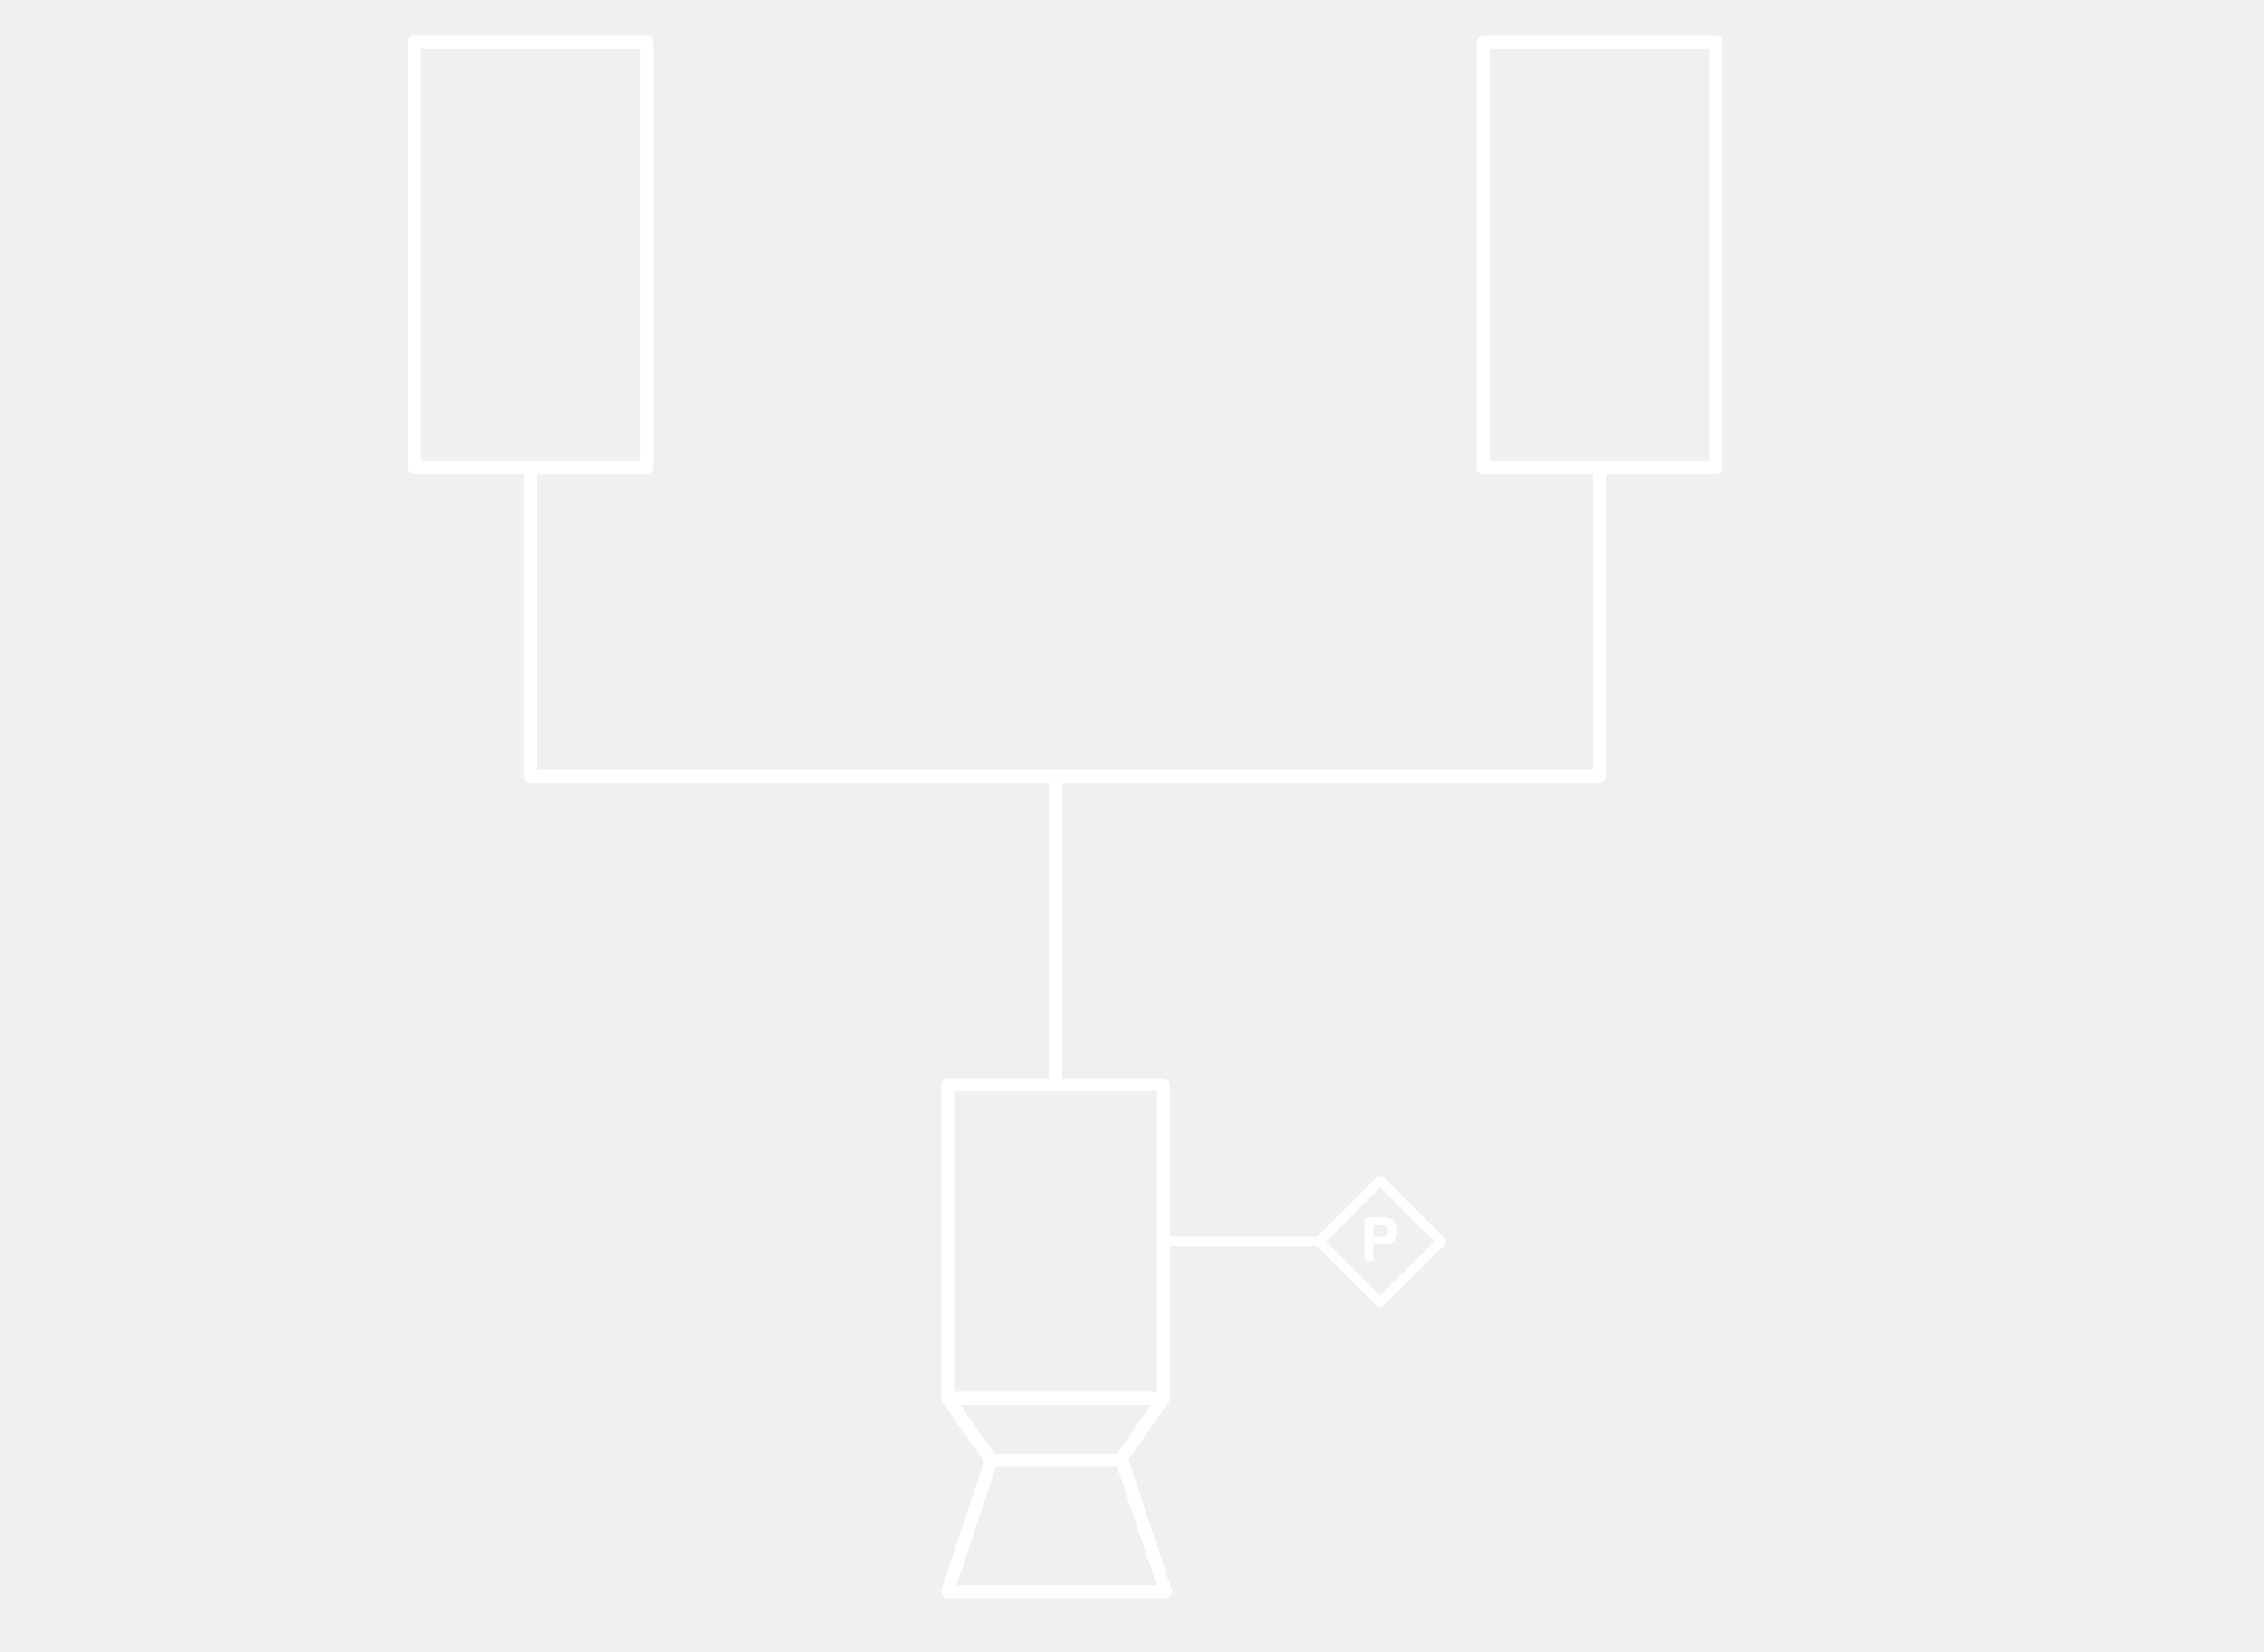
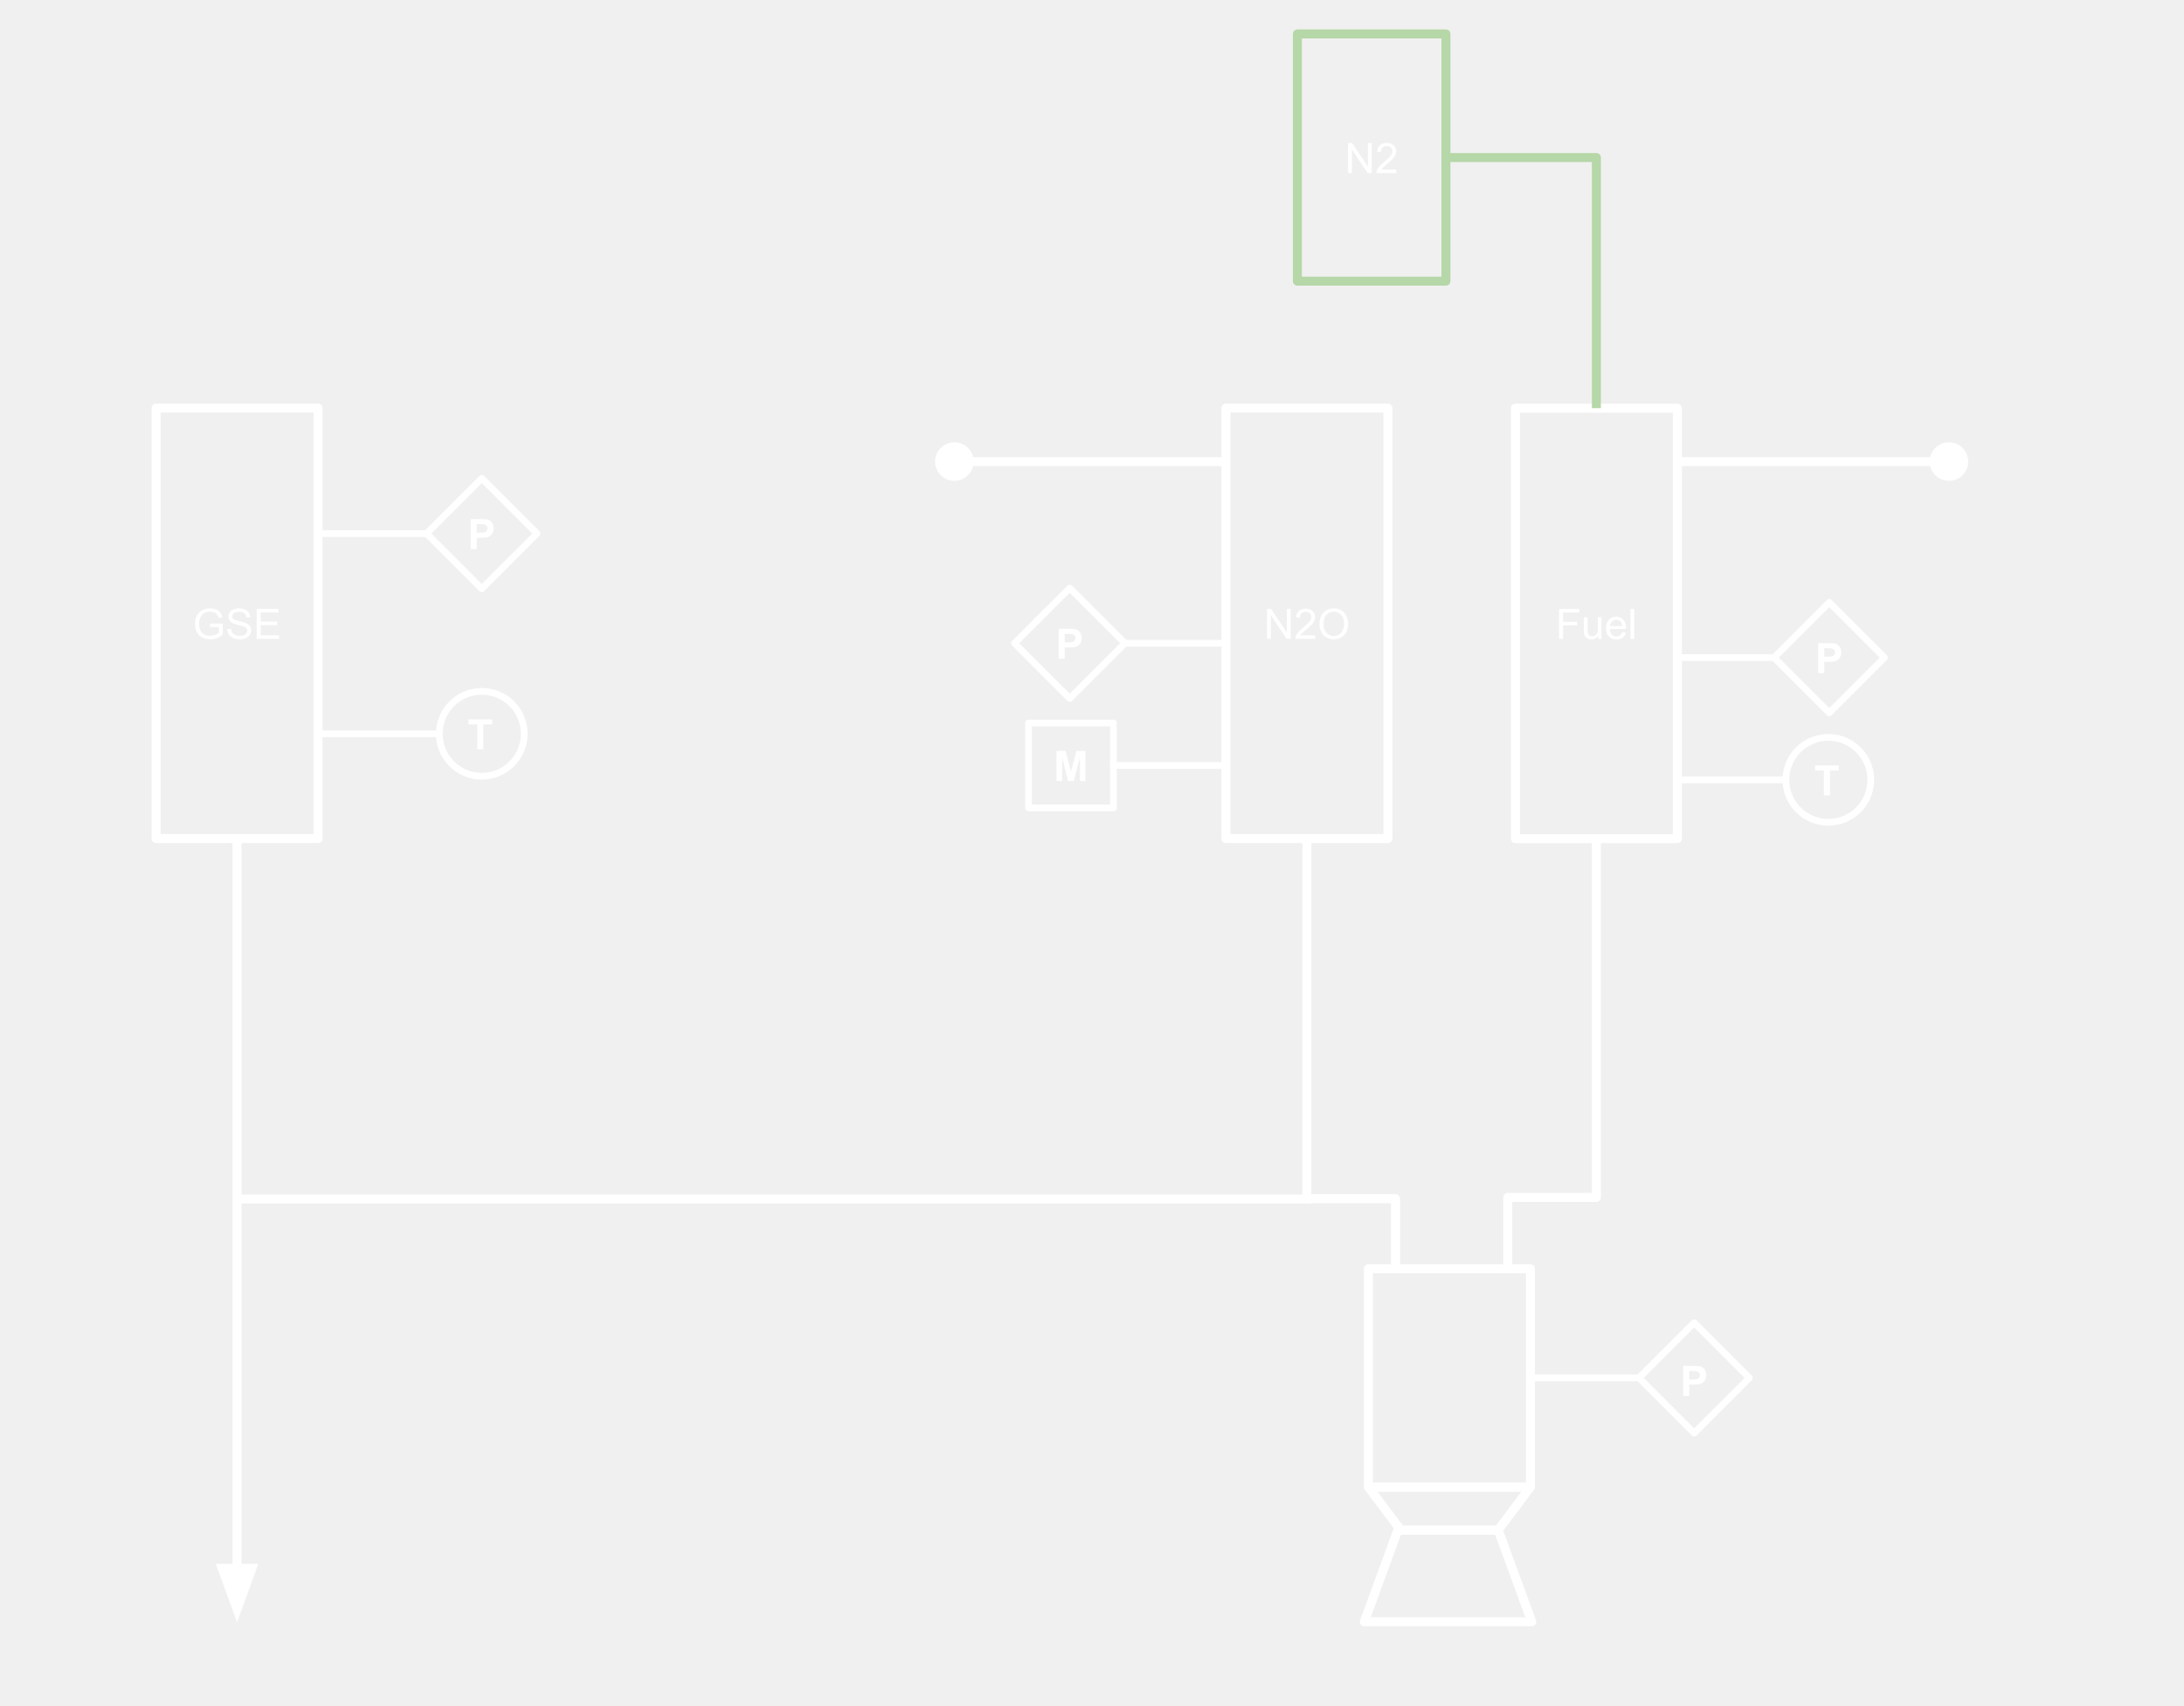
- <svg xmlns="http://www.w3.org/2000/svg" version="1.1" viewBox="0.0 0.0 702.223 512.223" fill="none" stroke="none" stroke-linecap="square" stroke-miterlimit="10">
+ <svg xmlns="http://www.w3.org/2000/svg" version="1.1" viewBox="0.0 0.0 972.076 759.244" fill="none" stroke="none" stroke-linecap="square" stroke-miterlimit="10">
  <clipPath id="p.0">
-     <path d="m0 0l702.223 0l0 512.223l-702.223 0l0 -512.223z" clip-rule="nonzero" />
+     <path d="m0 0l972.076 0l0 759.244l-972.076 0l0 -759.244z" clip-rule="nonzero" />
  </clipPath>
  <g clip-path="url(#p.0)">
-     <path fill="#000000" fill-opacity="0.0" d="m0 0l702.223 0l0 512.223l-702.223 0z" fill-rule="evenodd" />
-     <path fill="#000000" fill-opacity="0.0" d="m293.945 336.438l66.929 0l0 97.197l-66.929 0z" fill-rule="evenodd" />
-     <path stroke="#ffffff" stroke-width="4.0" stroke-linejoin="round" stroke-linecap="butt" d="m293.945 336.438l66.929 0l0 97.197l-66.929 0z" fill-rule="evenodd" />
-     <path fill="#000000" fill-opacity="0.0" d="m293.945 493.596l67.522 0l-13.504 -40.745l-40.513 0z" fill-rule="evenodd" />
-     <path stroke="#ffffff" stroke-width="4.0" stroke-linejoin="round" stroke-linecap="butt" d="m293.945 493.596l67.522 0l-13.504 -40.745l-40.513 0z" fill-rule="evenodd" />
-     <path fill="#000000" fill-opacity="0.0" d="m293.945 433.635l66.929 0l-13.386 19.215l-40.157 0z" fill-rule="evenodd" />
-     <path stroke="#ffffff" stroke-width="4.0" stroke-linejoin="round" stroke-linecap="butt" d="m293.945 433.635l66.929 0l-13.386 19.215l-40.157 0z" fill-rule="evenodd" />
-     <path fill="#000000" fill-opacity="0.0" d="m460.034 13.089l72.094 0l0 131.874l-72.094 0z" fill-rule="evenodd" />
-     <path stroke="#ffffff" stroke-width="4.0" stroke-linejoin="round" stroke-linecap="butt" d="m460.034 13.089l72.094 0l0 131.874l-72.094 0z" fill-rule="evenodd" />
-     <path fill="#000000" fill-opacity="0.0" d="m327.409 336.438l0 -95.738l168.661 0l0 -95.727" fill-rule="evenodd" />
-     <path stroke="#ffffff" stroke-width="4.0" stroke-linejoin="round" stroke-linecap="butt" d="m327.409 336.438l0 -95.738l168.661 0l0 -95.727" fill-rule="evenodd" />
-     <path fill="#000000" fill-opacity="0.0" d="m128.538 13.089l72.094 0l0 131.874l-72.094 0z" fill-rule="evenodd" />
-     <path stroke="#ffffff" stroke-width="4.0" stroke-linejoin="round" stroke-linecap="butt" d="m128.538 13.089l72.094 0l0 131.874l-72.094 0z" fill-rule="evenodd" />
-     <path fill="#000000" fill-opacity="0.0" d="m327.409 336.438l0 -95.738l-162.835 0l0 -95.727" fill-rule="evenodd" />
-     <path stroke="#ffffff" stroke-width="4.0" stroke-linejoin="round" stroke-linecap="butt" d="m327.409 336.438l0 -95.738l-162.835 0l0 -95.727" fill-rule="evenodd" />
-     <path fill="#03fbad" fill-opacity="0.17" d="m-54.49 94.512l0 50.451l-36.043 -25.226l-36.043 25.226l0 -50.451l36.043 25.226z" fill-rule="evenodd" />
-     <path stroke="#03fbad" stroke-width="4.0" stroke-linejoin="round" stroke-linecap="butt" d="m-54.49 94.512l0 50.451l-36.043 -25.226l-36.043 25.226l0 -50.451l36.043 25.226z" fill-rule="evenodd" />
-     <path fill="#03fbad" fill-opacity="0.17" d="m-54.49 158.241l0 50.451l-36.043 -25.226l-36.043 25.226l0 -50.451l36.043 25.226z" fill-rule="evenodd" />
-     <path stroke="#03fbad" stroke-width="4.0" stroke-linejoin="round" stroke-linecap="butt" d="m-54.49 158.241l0 50.451l-36.043 -25.226l-36.043 25.226l0 -50.451l36.043 25.226z" fill-rule="evenodd" />
-     <path fill="#000000" fill-opacity="0.0" d="m360.874 385.037l48.315 0" fill-rule="evenodd" />
-     <path stroke="#ffffff" stroke-width="3.0" stroke-linejoin="round" stroke-linecap="butt" d="m360.874 385.037l48.315 0" fill-rule="evenodd" />
-     <path fill="#000000" fill-opacity="0.0" d="m409.188 385.037l18.898 -18.898l18.898 18.898l-18.898 18.898z" fill-rule="evenodd" />
-     <path stroke="#ffffff" stroke-width="3.0" stroke-linejoin="round" stroke-linecap="butt" d="m409.188 385.037l18.898 -18.898l18.898 18.898l-18.898 18.898z" fill-rule="evenodd" />
-     <path fill="#000000" fill-opacity="0.0" d="m403.928 364.029l48.315 0l0 42.016l-48.315 0z" fill-rule="evenodd" />
-     <path fill="#ffffff" d="m423.223 390.949l0 -13.359l4.328 0q2.453 0 3.203 0.203q1.141 0.297 1.922 1.312q0.781 1.0 0.781 2.594q0 1.234 -0.453 2.078q-0.453 0.828 -1.141 1.312q-0.688 0.469 -1.391 0.625q-0.969 0.203 -2.797 0.203l-1.766 0l0 5.031l-2.688 0zm2.688 -11.094l0 3.781l1.484 0q1.594 0 2.125 -0.203q0.547 -0.203 0.844 -0.656q0.312 -0.453 0.312 -1.031q0 -0.734 -0.438 -1.203q-0.422 -0.484 -1.078 -0.594q-0.484 -0.094 -1.938 -0.094l-1.312 0z" fill-rule="nonzero" />
+     <path fill="#000000" fill-opacity="0.0" d="m0 0l972.076 0l0 759.244l-972.076 0z" fill-rule="evenodd" />
+     <path fill="#000000" fill-opacity="0.0" d="m609.087 564.74l72.094 0l0 97.197l-72.094 0z" fill-rule="evenodd" />
+     <path stroke="#ffffff" stroke-width="4.0" stroke-linejoin="round" stroke-linecap="butt" d="m609.087 564.74l72.094 0l0 97.197l-72.094 0z" fill-rule="evenodd" />
+     <path fill="#000000" fill-opacity="0.0" d="m607.244 721.898l74.525 0l-14.905 -40.745l-44.715 0z" fill-rule="evenodd" />
+     <path stroke="#ffffff" stroke-width="4.0" stroke-linejoin="round" stroke-linecap="butt" d="m607.244 721.898l74.525 0l-14.905 -40.745l-44.715 0z" fill-rule="evenodd" />
+     <path fill="#000000" fill-opacity="0.0" d="m609.081 661.937l72.094 0l-14.419 19.215l-43.257 0z" fill-rule="evenodd" />
+     <path stroke="#ffffff" stroke-width="4.0" stroke-linejoin="round" stroke-linecap="butt" d="m609.081 661.937l72.094 0l-14.419 19.215l-43.257 0z" fill-rule="evenodd" />
+     <path fill="#000000" fill-opacity="0.0" d="m545.651 181.643l72.094 0l0 191.622l-72.094 0z" fill-rule="evenodd" />
+     <path stroke="#ffffff" stroke-width="4.0" stroke-linejoin="round" stroke-linecap="butt" d="m545.651 181.643l72.094 0l0 191.622l-72.094 0z" fill-rule="evenodd" />
+     <path fill="#ffffff" d="m563.94 284.374l0 -13.359l1.812 0l7.016 10.484l0 -10.484l1.688 0l0 13.359l-1.812 0l-7.016 -10.5l0 10.5l-1.688 0zm21.442 -1.578l0 1.578l-8.828 0q-0.016 -0.594 0.188 -1.141q0.344 -0.906 1.078 -1.781q0.75 -0.875 2.156 -2.016q2.172 -1.781 2.938 -2.828q0.766 -1.047 0.766 -1.969q0 -0.984 -0.703 -1.641q-0.688 -0.672 -1.812 -0.672q-1.188 0 -1.906 0.719q-0.703 0.703 -0.703 1.953l-1.688 -0.172q0.172 -1.891 1.297 -2.875q1.141 -0.984 3.031 -0.984q1.922 0 3.047 1.062q1.125 1.062 1.125 2.641q0 0.797 -0.328 1.578q-0.328 0.781 -1.094 1.641q-0.75 0.844 -2.531 2.344q-1.469 1.234 -1.891 1.688q-0.422 0.438 -0.688 0.875l6.547 0zm1.891 -4.922q0 -3.328 1.781 -5.203q1.781 -1.891 4.609 -1.891q1.844 0 3.328 0.891q1.484 0.875 2.266 2.469q0.781 1.578 0.781 3.578q0 2.031 -0.828 3.641q-0.812 1.594 -2.312 2.422q-1.5 0.828 -3.25 0.828q-1.875 0 -3.359 -0.906q-1.484 -0.922 -2.25 -2.5q-0.766 -1.578 -0.766 -3.328zm1.812 0.016q0 2.422 1.297 3.812q1.297 1.391 3.266 1.391q2.0 0 3.281 -1.406q1.281 -1.406 1.281 -3.984q0 -1.625 -0.547 -2.844q-0.547 -1.219 -1.609 -1.875q-1.062 -0.672 -2.375 -0.672q-1.891 0 -3.25 1.297q-1.344 1.281 -1.344 4.281z" fill-rule="nonzero" />
+     <path fill="#000000" fill-opacity="0.0" d="m621.131 564.887l0 -31.321l-39.433 0l0 -160.301" fill-rule="evenodd" />
+     <path stroke="#ffffff" stroke-width="4.0" stroke-linejoin="round" stroke-linecap="butt" d="m621.131 564.887l0 -31.321l-39.433 0l0 -160.301" fill-rule="evenodd" />
+     <path fill="#000000" fill-opacity="0.0" d="m681.181 613.339l48.315 0" fill-rule="evenodd" />
+     <path stroke="#ffffff" stroke-width="3.0" stroke-linejoin="round" stroke-linecap="butt" d="m681.181 613.339l48.315 0" fill-rule="evenodd" />
+     <path fill="#000000" fill-opacity="0.0" d="m729.487 613.339l24.567 -24.567l24.567 24.567l-24.567 24.567z" fill-rule="evenodd" />
+     <path stroke="#ffffff" stroke-width="3.0" stroke-linejoin="round" stroke-linecap="butt" d="m729.487 613.339l24.567 -24.567l24.567 24.567l-24.567 24.567z" fill-rule="evenodd" />
+     <path fill="#000000" fill-opacity="0.0" d="m725.707 594.441l56.693 0l0 37.795l-56.693 0z" fill-rule="evenodd" />
+     <path fill="#ffffff" d="m749.191 621.361l0 -13.359l4.328 0q2.453 0 3.203 0.203q1.141 0.297 1.922 1.312q0.781 1.0 0.781 2.594q0 1.234 -0.453 2.078q-0.453 0.828 -1.141 1.312q-0.688 0.469 -1.391 0.625q-0.969 0.203 -2.797 0.203l-1.766 0l0 5.031l-2.688 0zm2.688 -11.094l0 3.781l1.484 0q1.594 0 2.125 -0.203q0.547 -0.203 0.844 -0.656q0.312 -0.453 0.312 -1.031q0 -0.734 -0.438 -1.203q-0.422 -0.484 -1.078 -0.594q-0.484 -0.094 -1.938 -0.094l-1.312 0z" fill-rule="nonzero" />
+     <path fill="#000000" fill-opacity="0.0" d="m69.465 181.643l72.094 0l0 191.622l-72.094 0z" fill-rule="evenodd" />
+     <path stroke="#ffffff" stroke-width="4.0" stroke-linejoin="round" stroke-linecap="butt" d="m69.465 181.643l72.094 0l0 191.622l-72.094 0z" fill-rule="evenodd" />
+     <path fill="#ffffff" d="m93.5 279.14l0 -1.578l5.656 0l0 4.953q-1.297 1.047 -2.688 1.578q-1.375 0.516 -2.844 0.516q-1.969 0 -3.578 -0.844q-1.609 -0.844 -2.422 -2.438q-0.812 -1.594 -0.812 -3.562q0 -1.953 0.812 -3.641q0.812 -1.688 2.344 -2.5q1.531 -0.828 3.516 -0.828q1.453 0 2.625 0.469q1.172 0.469 1.828 1.312q0.672 0.828 1.016 2.172l-1.594 0.438q-0.297 -1.016 -0.75 -1.594q-0.438 -0.594 -1.266 -0.938q-0.828 -0.344 -1.844 -0.344q-1.203 0 -2.094 0.375q-0.891 0.359 -1.438 0.969q-0.531 0.594 -0.828 1.312q-0.516 1.234 -0.516 2.688q0 1.781 0.609 2.984q0.625 1.203 1.797 1.797q1.172 0.578 2.5 0.578q1.141 0 2.234 -0.438q1.094 -0.453 1.656 -0.953l0 -2.484l-3.922 0zm7.668 0.938l1.656 -0.141q0.125 1.0 0.547 1.641q0.438 0.641 1.344 1.047q0.922 0.391 2.062 0.391q1.0 0 1.781 -0.297q0.781 -0.297 1.156 -0.812q0.375 -0.531 0.375 -1.156q0 -0.625 -0.375 -1.094q-0.359 -0.469 -1.188 -0.797q-0.547 -0.203 -2.391 -0.641q-1.828 -0.453 -2.562 -0.844q-0.969 -0.5 -1.438 -1.234q-0.469 -0.75 -0.469 -1.672q0 -1.0 0.578 -1.875q0.578 -0.891 1.672 -1.344q1.109 -0.453 2.453 -0.453q1.484 0 2.609 0.484q1.141 0.469 1.75 1.406q0.609 0.922 0.656 2.094l-1.688 0.125q-0.141 -1.266 -0.938 -1.906q-0.781 -0.656 -2.312 -0.656q-1.609 0 -2.344 0.594q-0.734 0.594 -0.734 1.422q0 0.719 0.531 1.172q0.5 0.469 2.656 0.969q2.156 0.484 2.953 0.844q1.172 0.531 1.719 1.359q0.562 0.828 0.562 1.906q0 1.062 -0.609 2.016q-0.609 0.938 -1.75 1.469q-1.141 0.516 -2.578 0.516q-1.812 0 -3.047 -0.531q-1.219 -0.531 -1.922 -1.594q-0.688 -1.062 -0.719 -2.406zm13.069 4.297l0 -13.359l9.656 0l0 1.578l-7.875 0l0 4.094l7.375 0l0 1.562l-7.375 0l0 4.547l8.188 0l0 1.578l-9.969 0z" fill-rule="nonzero" />
+     <path fill="#000000" fill-opacity="0.0" d="m577.457 15.097l66.11 0l0 110.047l-66.11 0z" fill-rule="evenodd" />
+     <path stroke="#b6d7a8" stroke-width="4.0" stroke-linejoin="round" stroke-linecap="butt" d="m577.457 15.097l66.11 0l0 110.047l-66.11 0z" fill-rule="evenodd" />
+     <path fill="#ffffff" d="m600.009 77.041l0 -13.359l1.812 0l7.016 10.484l0 -10.484l1.688 0l0 13.359l-1.812 0l-7.016 -10.5l0 10.5l-1.688 0zm21.442 -1.578l0 1.578l-8.828 0q-0.016 -0.594 0.188 -1.141q0.344 -0.906 1.078 -1.781q0.75 -0.875 2.156 -2.016q2.172 -1.781 2.938 -2.828q0.766 -1.047 0.766 -1.969q0 -0.984 -0.703 -1.641q-0.688 -0.672 -1.812 -0.672q-1.188 0 -1.906 0.719q-0.703 0.703 -0.703 1.953l-1.688 -0.172q0.172 -1.891 1.297 -2.875q1.141 -0.984 3.031 -0.984q1.922 0 3.047 1.062q1.125 1.062 1.125 2.641q0 0.797 -0.328 1.578q-0.328 0.781 -1.094 1.641q-0.75 0.844 -2.531 2.344q-1.469 1.234 -1.891 1.688q-0.422 0.438 -0.688 0.875l6.547 0z" fill-rule="nonzero" />
+     <path fill="#000000" fill-opacity="0.0" d="m746.58 181.688l-72.095 0l0 191.622l72.095 0z" fill-rule="evenodd" />
+     <path stroke="#ffffff" stroke-width="4.0" stroke-linejoin="round" stroke-linecap="butt" d="m746.58 181.688l-72.095 0l0 191.622l72.095 0z" fill-rule="evenodd" />
+     <path fill="#ffffff" d="m693.918 284.419l0 -13.359l9.016 0l0 1.578l-7.25 0l0 4.141l6.266 0l0 1.578l-6.266 0l0 6.062l-1.766 0zm17.427 0l0 -1.422q-1.125 1.641 -3.062 1.641q-0.859 0 -1.609 -0.328q-0.734 -0.328 -1.094 -0.828q-0.359 -0.5 -0.5 -1.219q-0.109 -0.469 -0.109 -1.531l0 -5.984l1.641 0l0 5.359q0 1.281 0.109 1.734q0.156 0.641 0.656 1.016q0.5 0.375 1.234 0.375q0.734 0 1.375 -0.375q0.656 -0.391 0.922 -1.031q0.266 -0.656 0.266 -1.891l0 -5.188l1.641 0l0 9.672l-1.469 0zm10.673 -3.109l1.688 0.203q-0.406 1.484 -1.484 2.312q-1.078 0.812 -2.766 0.812q-2.125 0 -3.375 -1.297q-1.234 -1.312 -1.234 -3.672q0 -2.453 1.25 -3.797q1.266 -1.344 3.266 -1.344q1.938 0 3.156 1.328q1.234 1.312 1.234 3.703q0 0.156 0 0.438l-7.219 0q0.094 1.594 0.906 2.453q0.812 0.844 2.016 0.844q0.906 0 1.547 -0.469q0.641 -0.484 1.016 -1.516zm-5.391 -2.656l5.406 0q-0.109 -1.219 -0.625 -1.828q-0.781 -0.953 -2.031 -0.953q-1.125 0 -1.906 0.766q-0.766 0.75 -0.844 2.016zm9.094 5.766l0 -13.359l1.641 0l0 13.359l-1.641 0z" fill-rule="nonzero" />
+     <path fill="#000000" fill-opacity="0.0" d="m671.1 564.932l0 -31.924l39.433 0l0 -159.698" fill-rule="evenodd" />
+     <path stroke="#ffffff" stroke-width="4.0" stroke-linejoin="round" stroke-linecap="butt" d="m671.1 564.932l0 -31.924l39.433 0l0 -159.698" fill-rule="evenodd" />
+     <path fill="#000000" fill-opacity="0.0" d="m643.567 70.121l66.961 0l0 111.559" fill-rule="evenodd" />
+     <path stroke="#b6d7a8" stroke-width="4.0" stroke-linejoin="round" stroke-linecap="butt" d="m643.567 70.121l66.961 0l0 111.559" fill-rule="evenodd" />
+     <path fill="#000000" fill-opacity="0.0" d="m545.651 205.454l-129.449 0" fill-rule="evenodd" />
+     <path stroke="#ffffff" stroke-width="4.0" stroke-linejoin="round" stroke-linecap="butt" d="m545.651 205.454l-114.289 0" fill-rule="evenodd" />
+     <path fill="#ffffff" stroke="#ffffff" stroke-width="4.0" stroke-linecap="butt" d="m418.202 205.454c0 -3.634 2.946 -6.58 6.58 -6.58c3.634 0 6.58 2.946 6.58 6.58c0 3.634 -2.946 6.58 -6.58 6.58c-3.634 0 -6.58 -2.946 -6.58 -6.58z" fill-rule="nonzero" />
+     <path fill="#000000" fill-opacity="0.0" d="m746.575 205.45l129.449 0" fill-rule="evenodd" />
+     <path stroke="#ffffff" stroke-width="4.0" stroke-linejoin="round" stroke-linecap="butt" d="m746.575 205.45l114.289 0" fill-rule="evenodd" />
+     <path fill="#ffffff" stroke="#ffffff" stroke-width="4.0" stroke-linecap="butt" d="m874.024 205.45c0 3.634 -2.946 6.58 -6.58 6.58c-3.634 0 -6.58 -2.946 -6.58 -6.58c0 -3.634 2.946 -6.58 6.58 -6.58c3.634 0 6.58 2.946 6.58 6.58z" fill-rule="nonzero" />
+     <path fill="#000000" fill-opacity="0.0" d="m105.512 373.265l0 348.85" fill-rule="evenodd" />
+     <path stroke="#ffffff" stroke-width="4.0" stroke-linejoin="round" stroke-linecap="butt" d="m105.512 373.265l0 324.85" fill-rule="evenodd" />
+     <path fill="#ffffff" stroke="#ffffff" stroke-width="4.0" stroke-linecap="butt" d="m98.905 698.115l6.607 18.152l6.607 -18.152z" fill-rule="evenodd" />
+     <path fill="#000000" fill-opacity="0.0" d="m1245.215 507.186l133.984 133.984" fill-rule="evenodd" />
+     <path stroke="#ffffff" stroke-width="4.0" stroke-linejoin="round" stroke-linecap="butt" d="m1245.215 507.186l117.014 117.014" fill-rule="evenodd" />
+     <path fill="#ffffff" stroke="#ffffff" stroke-width="4.0" stroke-linecap="butt" d="m1357.557 628.872l17.507 8.164l-8.164 -17.507z" fill-rule="evenodd" />
+     <path fill="#000000" fill-opacity="0.0" d="m583.669 533.703l-477.323 0" fill-rule="evenodd" />
+     <path stroke="#ffffff" stroke-width="4.0" stroke-linejoin="round" stroke-linecap="butt" d="m583.669 533.703l-477.323 0" fill-rule="evenodd" />
+     <path fill="#000000" fill-opacity="0.0" d="m141.559 237.499l48.315 0" fill-rule="evenodd" />
+     <path stroke="#ffffff" stroke-width="3.0" stroke-linejoin="round" stroke-linecap="butt" d="m141.559 237.499l48.315 0" fill-rule="evenodd" />
+     <path fill="#000000" fill-opacity="0.0" d="m189.865 237.499l24.567 -24.567l24.567 24.567l-24.567 24.567z" fill-rule="evenodd" />
+     <path stroke="#ffffff" stroke-width="3.0" stroke-linejoin="round" stroke-linecap="butt" d="m189.865 237.499l24.567 -24.567l24.567 24.567l-24.567 24.567z" fill-rule="evenodd" />
+     <path fill="#ffffff" d="m209.508 244.419l0 -13.359l4.328 0q2.453 0 3.203 0.203q1.141 0.297 1.922 1.312q0.781 1.0 0.781 2.594q0 1.234 -0.453 2.078q-0.453 0.828 -1.141 1.312q-0.688 0.469 -1.391 0.625q-0.969 0.203 -2.797 0.203l-1.766 0l0 5.031l-2.688 0zm2.688 -11.094l0 3.781l1.484 0q1.594 0 2.125 -0.203q0.547 -0.203 0.844 -0.656q0.312 -0.453 0.312 -1.031q0 -0.734 -0.438 -1.203q-0.422 -0.484 -1.078 -0.594q-0.484 -0.094 -1.938 -0.094l-1.312 0z" fill-rule="nonzero" />
+     <path fill="#000000" fill-opacity="0.0" d="m195.535 326.633l0 0c0 -10.437 8.461 -18.898 18.898 -18.898l0 0c5.012 0 9.819 1.991 13.363 5.535c3.544 3.544 5.535 8.351 5.535 13.363l0 0c0 10.437 -8.461 18.898 -18.898 18.898l0 0c-10.437 0 -18.898 -8.461 -18.898 -18.898z" fill-rule="evenodd" />
+     <path stroke="#ffffff" stroke-width="3.0" stroke-linejoin="round" stroke-linecap="butt" d="m195.535 326.633l0 0c0 -10.437 8.461 -18.898 18.898 -18.898l0 0c5.012 0 9.819 1.991 13.363 5.535c3.544 3.544 5.535 8.351 5.535 13.363l0 0c0 10.437 -8.461 18.898 -18.898 18.898l0 0c-10.437 0 -18.898 -8.461 -18.898 -18.898z" fill-rule="evenodd" />
+     <path fill="#ffffff" d="m212.43 333.553l0 -11.094l-3.953 0l0 -2.266l10.609 0l0 2.266l-3.953 0l0 11.094l-2.703 0z" fill-rule="nonzero" />
+     <path fill="#000000" fill-opacity="0.0" d="m141.551 326.633l53.984 0" fill-rule="evenodd" />
+     <path stroke="#ffffff" stroke-width="3.0" stroke-linejoin="round" stroke-linecap="butt" d="m141.551 326.633l53.984 0" fill-rule="evenodd" />
+     <path fill="#000000" fill-opacity="0.0" d="m746.566 292.714l43.055 0" fill-rule="evenodd" />
+     <path stroke="#ffffff" stroke-width="3.0" stroke-linejoin="round" stroke-linecap="butt" d="m746.566 292.714l43.055 0" fill-rule="evenodd" />
+     <path fill="#000000" fill-opacity="0.0" d="m789.621 292.714l24.567 -24.567l24.567 24.567l-24.567 24.567z" fill-rule="evenodd" />
+     <path stroke="#ffffff" stroke-width="3.0" stroke-linejoin="round" stroke-linecap="butt" d="m789.621 292.714l24.567 -24.567l24.567 24.567l-24.567 24.567z" fill-rule="evenodd" />
+     <path fill="#ffffff" d="m809.264 299.634l0 -13.359l4.328 0q2.453 0 3.203 0.203q1.141 0.297 1.922 1.312q0.781 1.0 0.781 2.594q0 1.234 -0.453 2.078q-0.453 0.828 -1.141 1.312q-0.688 0.469 -1.391 0.625q-0.969 0.203 -2.797 0.203l-1.766 0l0 5.031l-2.688 0zm2.688 -11.094l0 3.781l1.484 0q1.594 0 2.125 -0.203q0.547 -0.203 0.844 -0.656q0.312 -0.453 0.312 -1.031q0 -0.734 -0.438 -1.203q-0.422 -0.484 -1.078 -0.594q-0.484 -0.094 -1.938 -0.094l-1.312 0z" fill-rule="nonzero" />
+     <path fill="#000000" fill-opacity="0.0" d="m794.885 347.123l0 0c0 -10.437 8.461 -18.898 18.898 -18.898l0 0c5.012 0 9.819 1.991 13.363 5.535c3.544 3.544 5.535 8.351 5.535 13.363l0 0c0 10.437 -8.461 18.898 -18.898 18.898l0 0c-10.437 0 -18.898 -8.461 -18.898 -18.898z" fill-rule="evenodd" />
+     <path stroke="#ffffff" stroke-width="3.0" stroke-linejoin="round" stroke-linecap="butt" d="m794.885 347.123l0 0c0 -10.437 8.461 -18.898 18.898 -18.898l0 0c5.012 0 9.819 1.991 13.363 5.535c3.544 3.544 5.535 8.351 5.535 13.363l0 0c0 10.437 -8.461 18.898 -18.898 18.898l0 0c-10.437 0 -18.898 -8.461 -18.898 -18.898z" fill-rule="evenodd" />
+     <path fill="#ffffff" d="m811.779 354.043l0 -11.094l-3.953 0l0 -2.266l10.609 0l0 2.266l-3.953 0l0 11.094l-2.703 0z" fill-rule="nonzero" />
+     <path fill="#000000" fill-opacity="0.0" d="m746.575 347.123l48.315 0" fill-rule="evenodd" />
+     <path stroke="#ffffff" stroke-width="3.0" stroke-linejoin="round" stroke-linecap="butt" d="m746.575 347.123l48.315 0" fill-rule="evenodd" />
+     <path fill="#000000" fill-opacity="0.0" d="m457.787 321.816l37.795 0l0 37.795l-37.795 0z" fill-rule="evenodd" />
+     <path stroke="#ffffff" stroke-width="3.0" stroke-linejoin="round" stroke-linecap="butt" d="m457.787 321.816l37.795 0l0 37.795l-37.795 0z" fill-rule="evenodd" />
+     <path fill="#ffffff" d="m470.243 347.634l0 -13.359l4.031 0l2.422 9.109l2.391 -9.109l4.047 0l0 13.359l-2.5 0l0 -10.516l-2.656 10.516l-2.594 0l-2.641 -10.516l0 10.516l-2.5 0z" fill-rule="nonzero" />
+     <path fill="#000000" fill-opacity="0.0" d="m545.593 340.714l-51.465 0" fill-rule="evenodd" />
+     <path stroke="#ffffff" stroke-width="3.0" stroke-linejoin="round" stroke-linecap="butt" d="m545.593 340.714l-51.465 0" fill-rule="evenodd" />
+     <path fill="#000000" fill-opacity="0.0" d="m543.755 286.331l-43.055 0" fill-rule="evenodd" />
+     <path stroke="#ffffff" stroke-width="3.0" stroke-linejoin="round" stroke-linecap="butt" d="m543.755 286.331l-43.055 0" fill-rule="evenodd" />
+     <path fill="#000000" fill-opacity="0.0" d="m500.699 286.331l-24.567 -24.567l-24.567 24.567l24.567 24.567z" fill-rule="evenodd" />
+     <path stroke="#ffffff" stroke-width="3.0" stroke-linejoin="round" stroke-linecap="butt" d="m500.699 286.331l-24.567 -24.567l-24.567 24.567l24.567 24.567z" fill-rule="evenodd" />
+     <path fill="#ffffff" d="m471.208 293.251l0 -13.359l4.328 0q2.453 0 3.203 0.203q1.141 0.297 1.922 1.312q0.781 1.0 0.781 2.594q0 1.234 -0.453 2.078q-0.453 0.828 -1.141 1.312q-0.688 0.469 -1.391 0.625q-0.969 0.203 -2.797 0.203l-1.766 0l0 5.031l-2.688 0zm2.688 -11.094l0 3.781l1.484 0q1.594 0 2.125 -0.203q0.547 -0.203 0.844 -0.656q0.312 -0.453 0.312 -1.031q0 -0.734 -0.438 -1.203q-0.422 -0.484 -1.078 -0.594q-0.484 -0.094 -1.938 -0.094l-1.312 0z" fill-rule="nonzero" />
  </g>
</svg>
